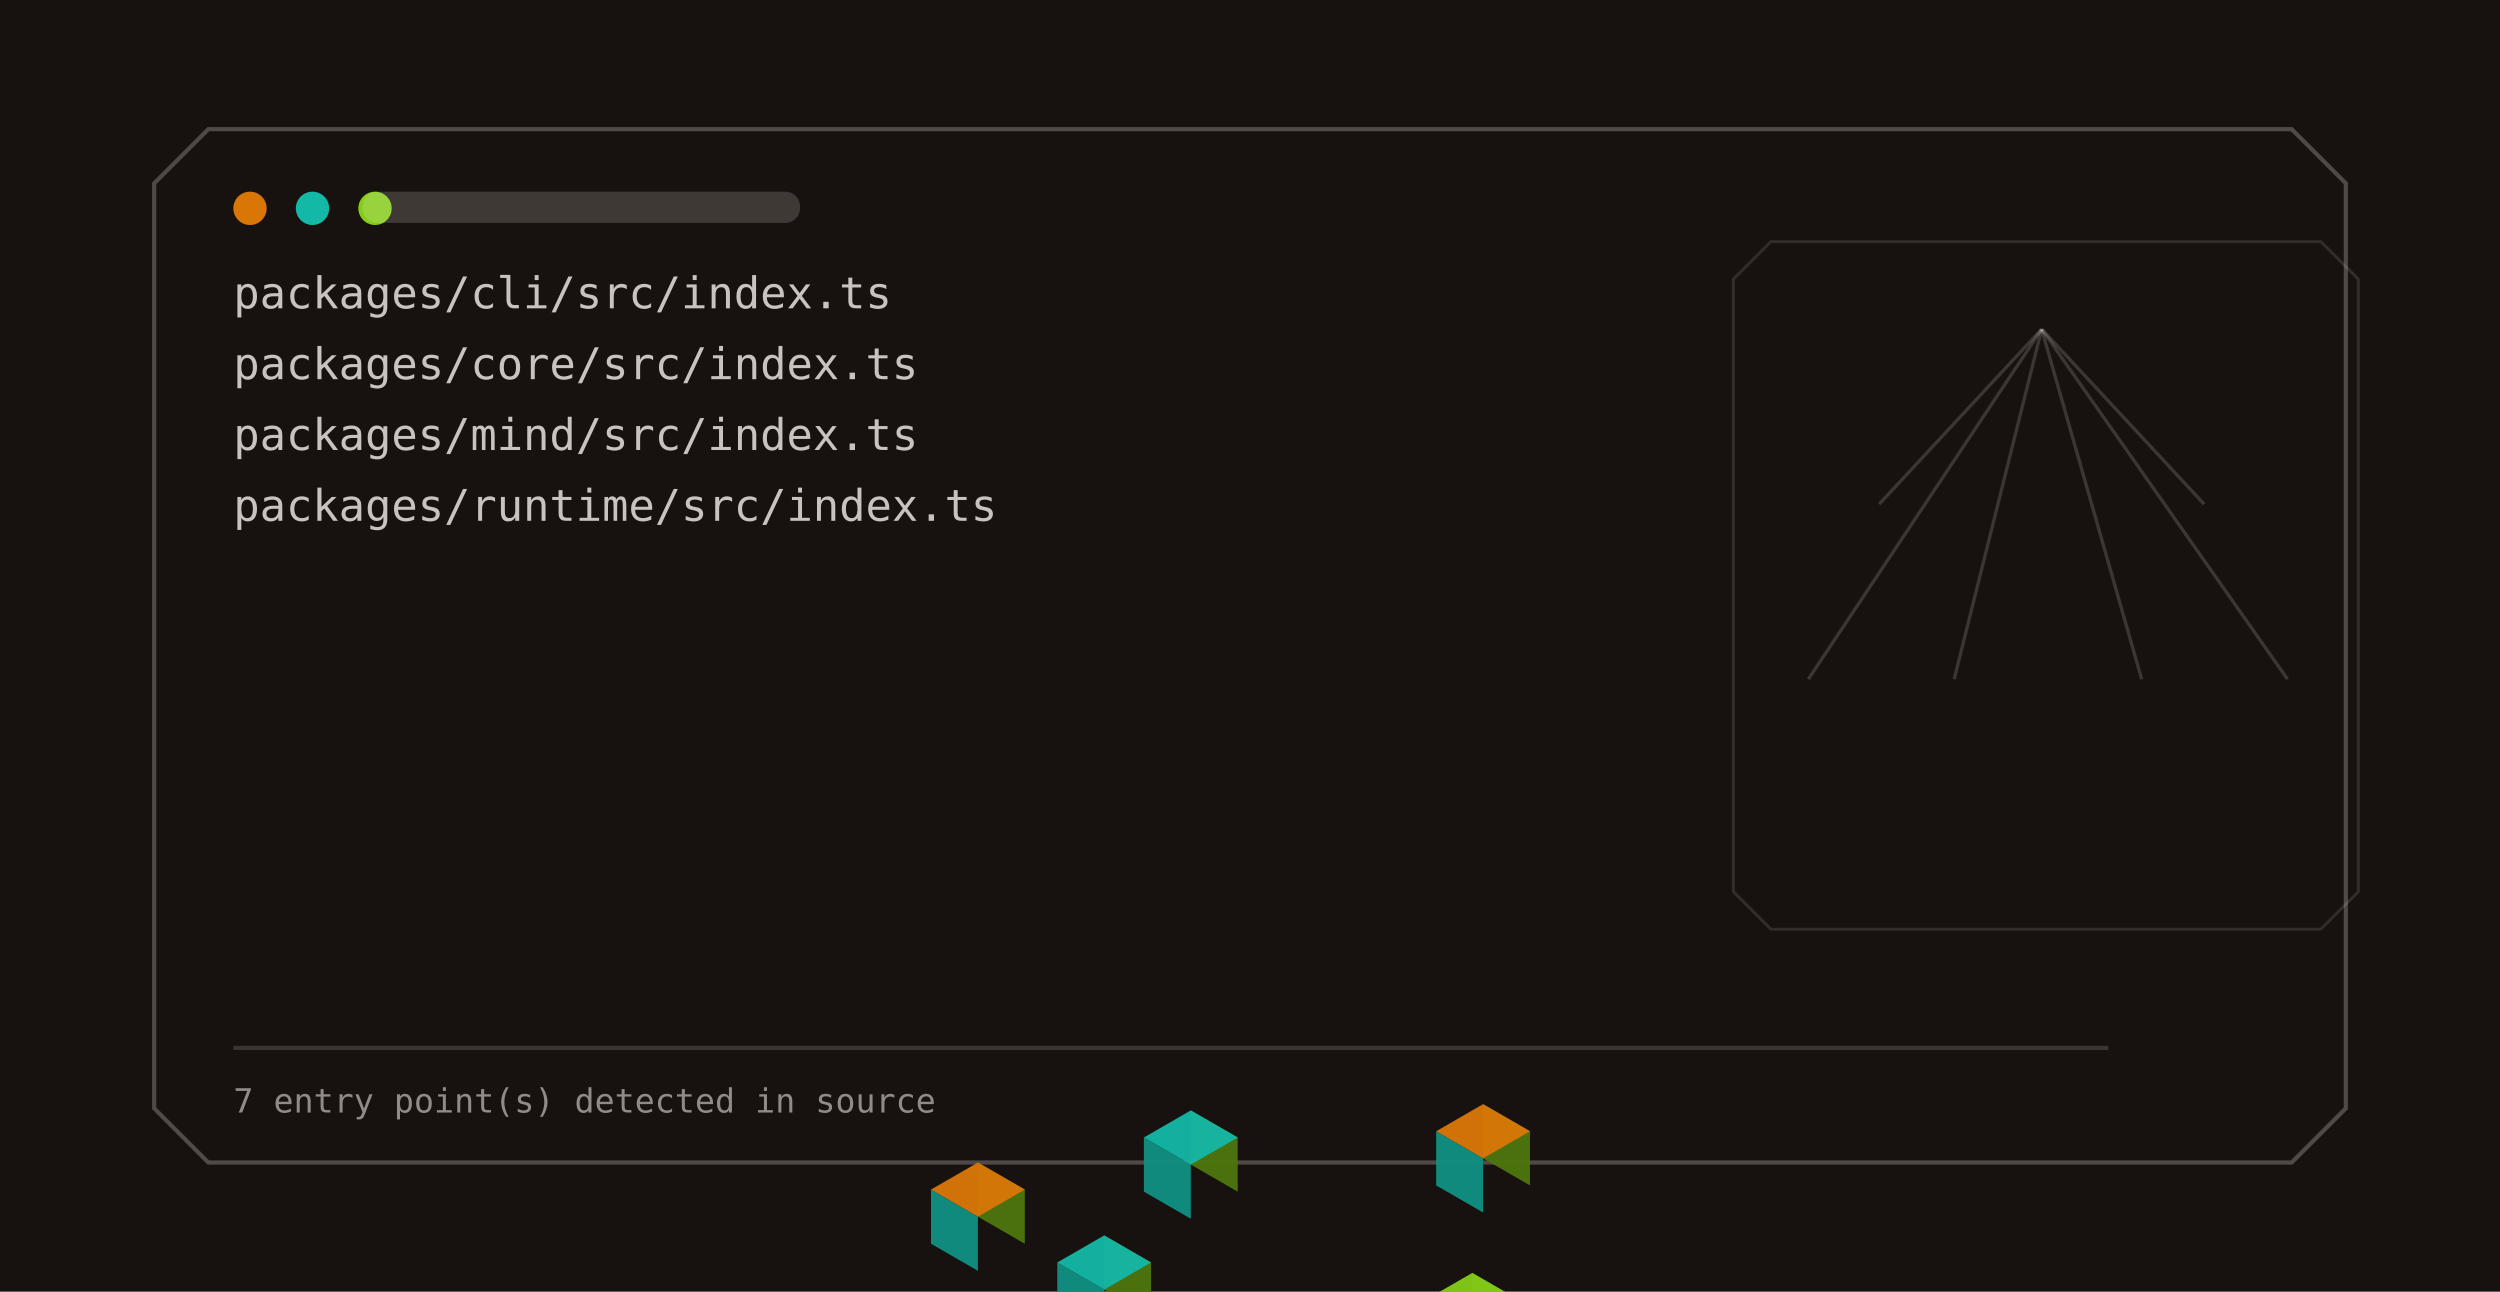
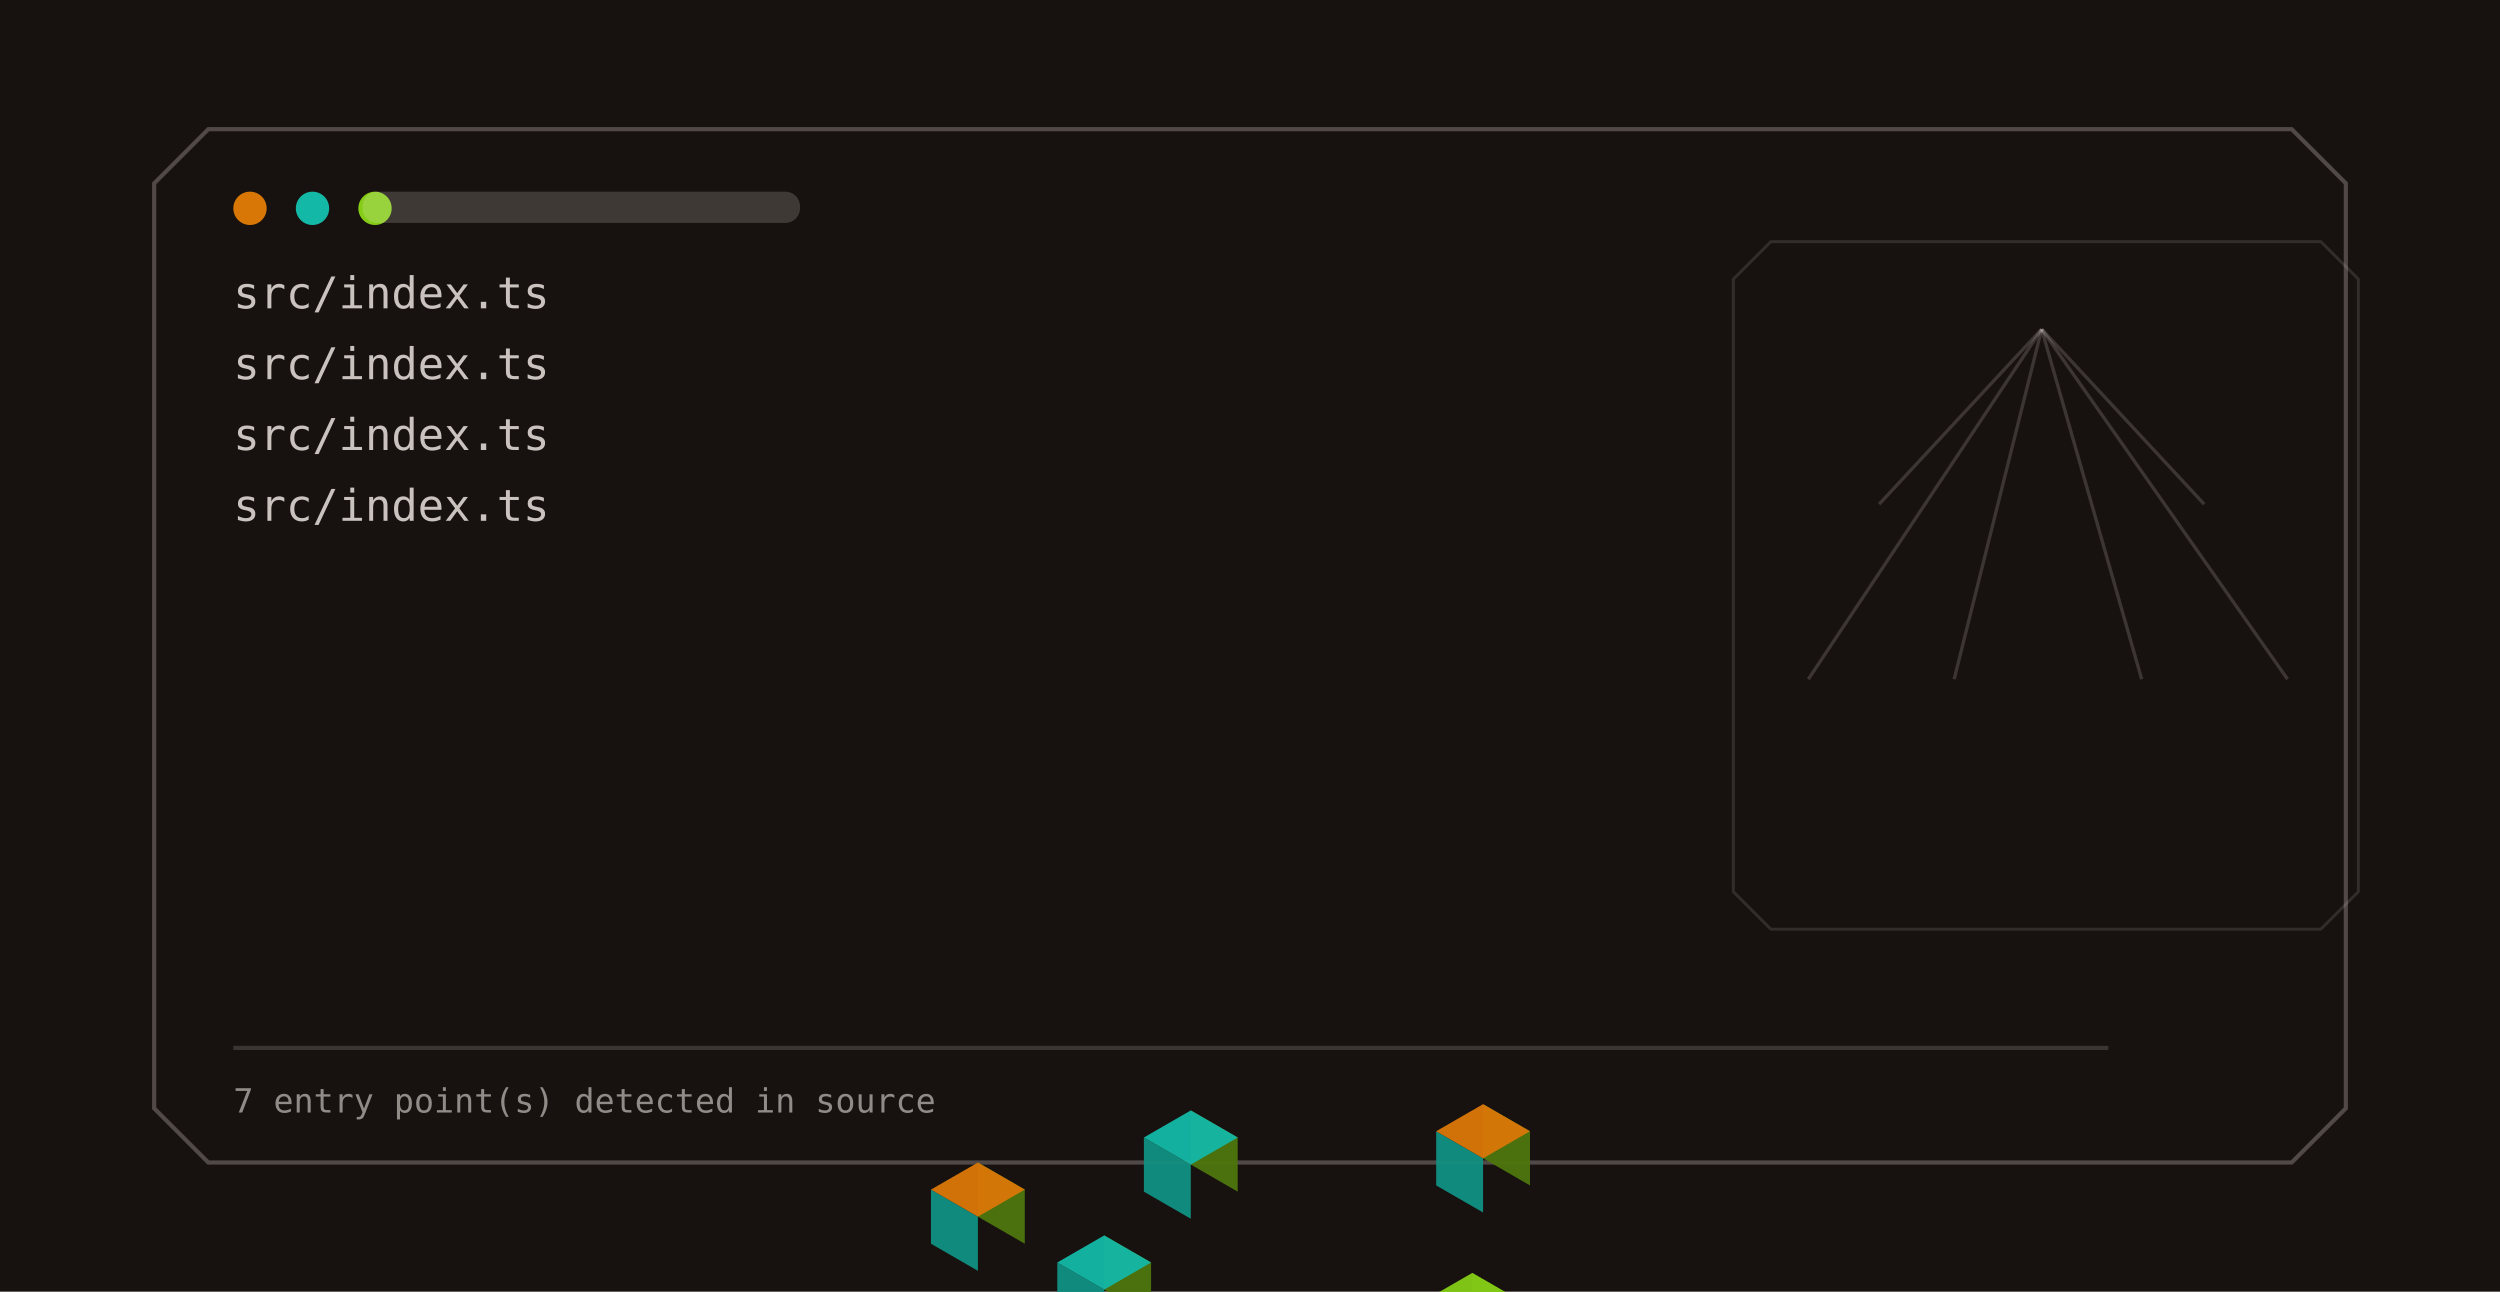
<svg xmlns="http://www.w3.org/2000/svg" viewBox="0 0 1200 620" width="1200" height="620" role="img" aria-label="seai-mind command surface">
  <rect width="1200" height="620" fill="#17110f" />
  <defs>
    <linearGradient id="gt" x1="0" y1="0" x2="1" y2="1">
      <stop offset="0%" stop-color="#d97706" />
      <stop offset="100%" stop-color="#14b8a6" />
    </linearGradient>
  </defs>
  <path d="M100.00,62.00 H1100.00 L1126.00,88.00 V532.00 L1100.00,558.00 H100.00 L74.00,532.00 V88.00 Z" fill="none" stroke="rgba(246,239,233,0.300)" stroke-width="2.00" opacity="0.85" />
  <circle cx="120.00" cy="100.00" r="8.00" fill="#d97706" opacity="1.00" />
  <circle cx="150.00" cy="100.00" r="8.00" fill="#14b8a6" opacity="1.00" />
  <circle cx="180.00" cy="100.00" r="8.00" fill="#84cc16" opacity="1.00" />
  <rect x="174.00" y="92.00" width="210.00" height="15.00" rx="7.00" fill="rgba(246,239,233,0.180)" opacity="1.00" />
-   <text x="112" y="148" font-family="ui-monospace,SFMono-Regular,Menlo,monospace" font-size="21" fill="rgba(246,239,233,0.800)">packages/cli/src/index.ts</text>
-   <text x="112" y="182" font-family="ui-monospace,SFMono-Regular,Menlo,monospace" font-size="21" fill="rgba(246,239,233,0.800)">packages/core/src/index.ts</text>
-   <text x="112" y="216" font-family="ui-monospace,SFMono-Regular,Menlo,monospace" font-size="21" fill="rgba(246,239,233,0.800)">packages/mind/src/index.ts</text>
-   <text x="112" y="250" font-family="ui-monospace,SFMono-Regular,Menlo,monospace" font-size="21" fill="rgba(246,239,233,0.800)">packages/runtime/src/index.ts</text>
+   <text x="112" y="148" font-family="ui-monospace,SFMono-Regular,Menlo,monospace" font-size="21" fill="rgba(246,239,233,0.800)">src/index.ts</text>
+   <text x="112" y="182" font-family="ui-monospace,SFMono-Regular,Menlo,monospace" font-size="21" fill="rgba(246,239,233,0.800)">src/index.ts</text>
+   <text x="112" y="216" font-family="ui-monospace,SFMono-Regular,Menlo,monospace" font-size="21" fill="rgba(246,239,233,0.800)">src/index.ts</text>
+   <text x="112" y="250" font-family="ui-monospace,SFMono-Regular,Menlo,monospace" font-size="21" fill="rgba(246,239,233,0.800)">src/index.ts</text>
  <path d="M850.00,116.00 H1114.00 L1132.00,134.00 V428.00 L1114.00,446.00 H850.00 L832.00,428.00 V134.00 Z" fill="none" stroke="rgba(246,239,233,0.180)" stroke-width="1.40" opacity="0.70" />
  <line x1="980.00" y1="158.00" x2="902.00" y2="242.00" stroke="rgba(246,239,233,0.300)" stroke-width="1.60" opacity="0.55" />
  <line x1="980.00" y1="158.00" x2="1058.00" y2="242.00" stroke="rgba(246,239,233,0.300)" stroke-width="1.60" opacity="0.55" />
  <line x1="980.00" y1="158.00" x2="868.00" y2="326.00" stroke="rgba(246,239,233,0.300)" stroke-width="1.60" opacity="0.55" />
  <line x1="980.00" y1="158.00" x2="938.00" y2="326.00" stroke="rgba(246,239,233,0.300)" stroke-width="1.60" opacity="0.55" />
  <line x1="980.00" y1="158.00" x2="1028.00" y2="326.00" stroke="rgba(246,239,233,0.300)" stroke-width="1.60" opacity="0.55" />
  <line x1="980.00" y1="158.00" x2="1098.00" y2="326.00" stroke="rgba(246,239,233,0.300)" stroke-width="1.60" opacity="0.55" />
  <polygon points="711.87,556.00 734.39,569.00 734.39,543.00 711.87,530.00" fill="#4d760d" opacity="0.95" />
  <polygon points="689.36,569.00 711.87,582.00 711.87,556.00 689.36,543.00" fill="#109081" opacity="0.95" />
  <polygon points="711.87,530.00 734.39,543.00 711.87,556.00 689.36,543.00" fill="#d97706" opacity="0.95" />
  <polygon points="571.58,559.00 594.09,572.00 594.09,546.00 571.58,533.00" fill="#4d760d" opacity="0.95" />
  <polygon points="549.06,572.00 571.58,585.00 571.58,559.00 549.06,546.00" fill="#109081" opacity="0.95" />
  <polygon points="571.58,533.00 594.09,546.00 571.58,559.00 549.06,546.00" fill="#14b8a6" opacity="0.95" />
  <polygon points="706.68,637.00 729.19,650.00 729.19,624.00 706.68,611.00" fill="#4d760d" opacity="0.95" />
  <polygon points="684.16,650.00 706.68,663.00 706.68,637.00 684.16,624.00" fill="#109081" opacity="0.95" />
  <polygon points="706.68,611.00 729.19,624.00 706.68,637.00 684.16,624.00" fill="#84cc16" opacity="0.95" />
  <polygon points="469.39,584.00 491.90,597.00 491.90,571.00 469.39,558.00" fill="#4d760d" opacity="0.95" />
  <polygon points="446.87,597.00 469.39,610.00 469.39,584.00 446.87,571.00" fill="#109081" opacity="0.95" />
  <polygon points="469.39,558.00 491.90,571.00 469.39,584.00 446.87,571.00" fill="#d97706" opacity="0.95" />
  <polygon points="530.01,619.00 552.52,632.00 552.52,606.00 530.01,593.00" fill="#4d760d" opacity="0.95" />
  <polygon points="507.49,632.00 530.01,645.00 530.01,619.00 507.49,606.00" fill="#109081" opacity="0.95" />
  <polygon points="530.01,593.00 552.52,606.00 530.01,619.00 507.49,606.00" fill="#14b8a6" opacity="0.95" />
  <polygon points="607.95,664.00 630.47,677.00 630.47,651.00 607.95,638.00" fill="#4d760d" opacity="0.95" />
  <polygon points="585.43,677.00 607.95,690.00 607.95,664.00 585.43,651.00" fill="#109081" opacity="0.95" />
  <polygon points="607.95,638.00 630.47,651.00 607.95,664.00 585.43,651.00" fill="#84cc16" opacity="0.95" />
  <polygon points="668.57,699.00 691.09,712.00 691.09,686.00 668.57,673.00" fill="#4d760d" opacity="0.95" />
  <polygon points="646.05,712.00 668.57,725.00 668.57,699.00 646.05,686.00" fill="#109081" opacity="0.95" />
  <polygon points="668.57,673.00 691.09,686.00 668.57,699.00 646.05,686.00" fill="#d97706" opacity="0.95" />
  <rect x="112.00" y="502.00" width="900.00" height="2.00" rx="0.00" fill="rgba(246,239,233,0.160)" opacity="1.00" />
  <text x="112" y="534" font-family="ui-monospace,Menlo,monospace" font-size="16" fill="rgba(246,239,233,0.550)">7 entry point(s) detected in source</text>
</svg>
